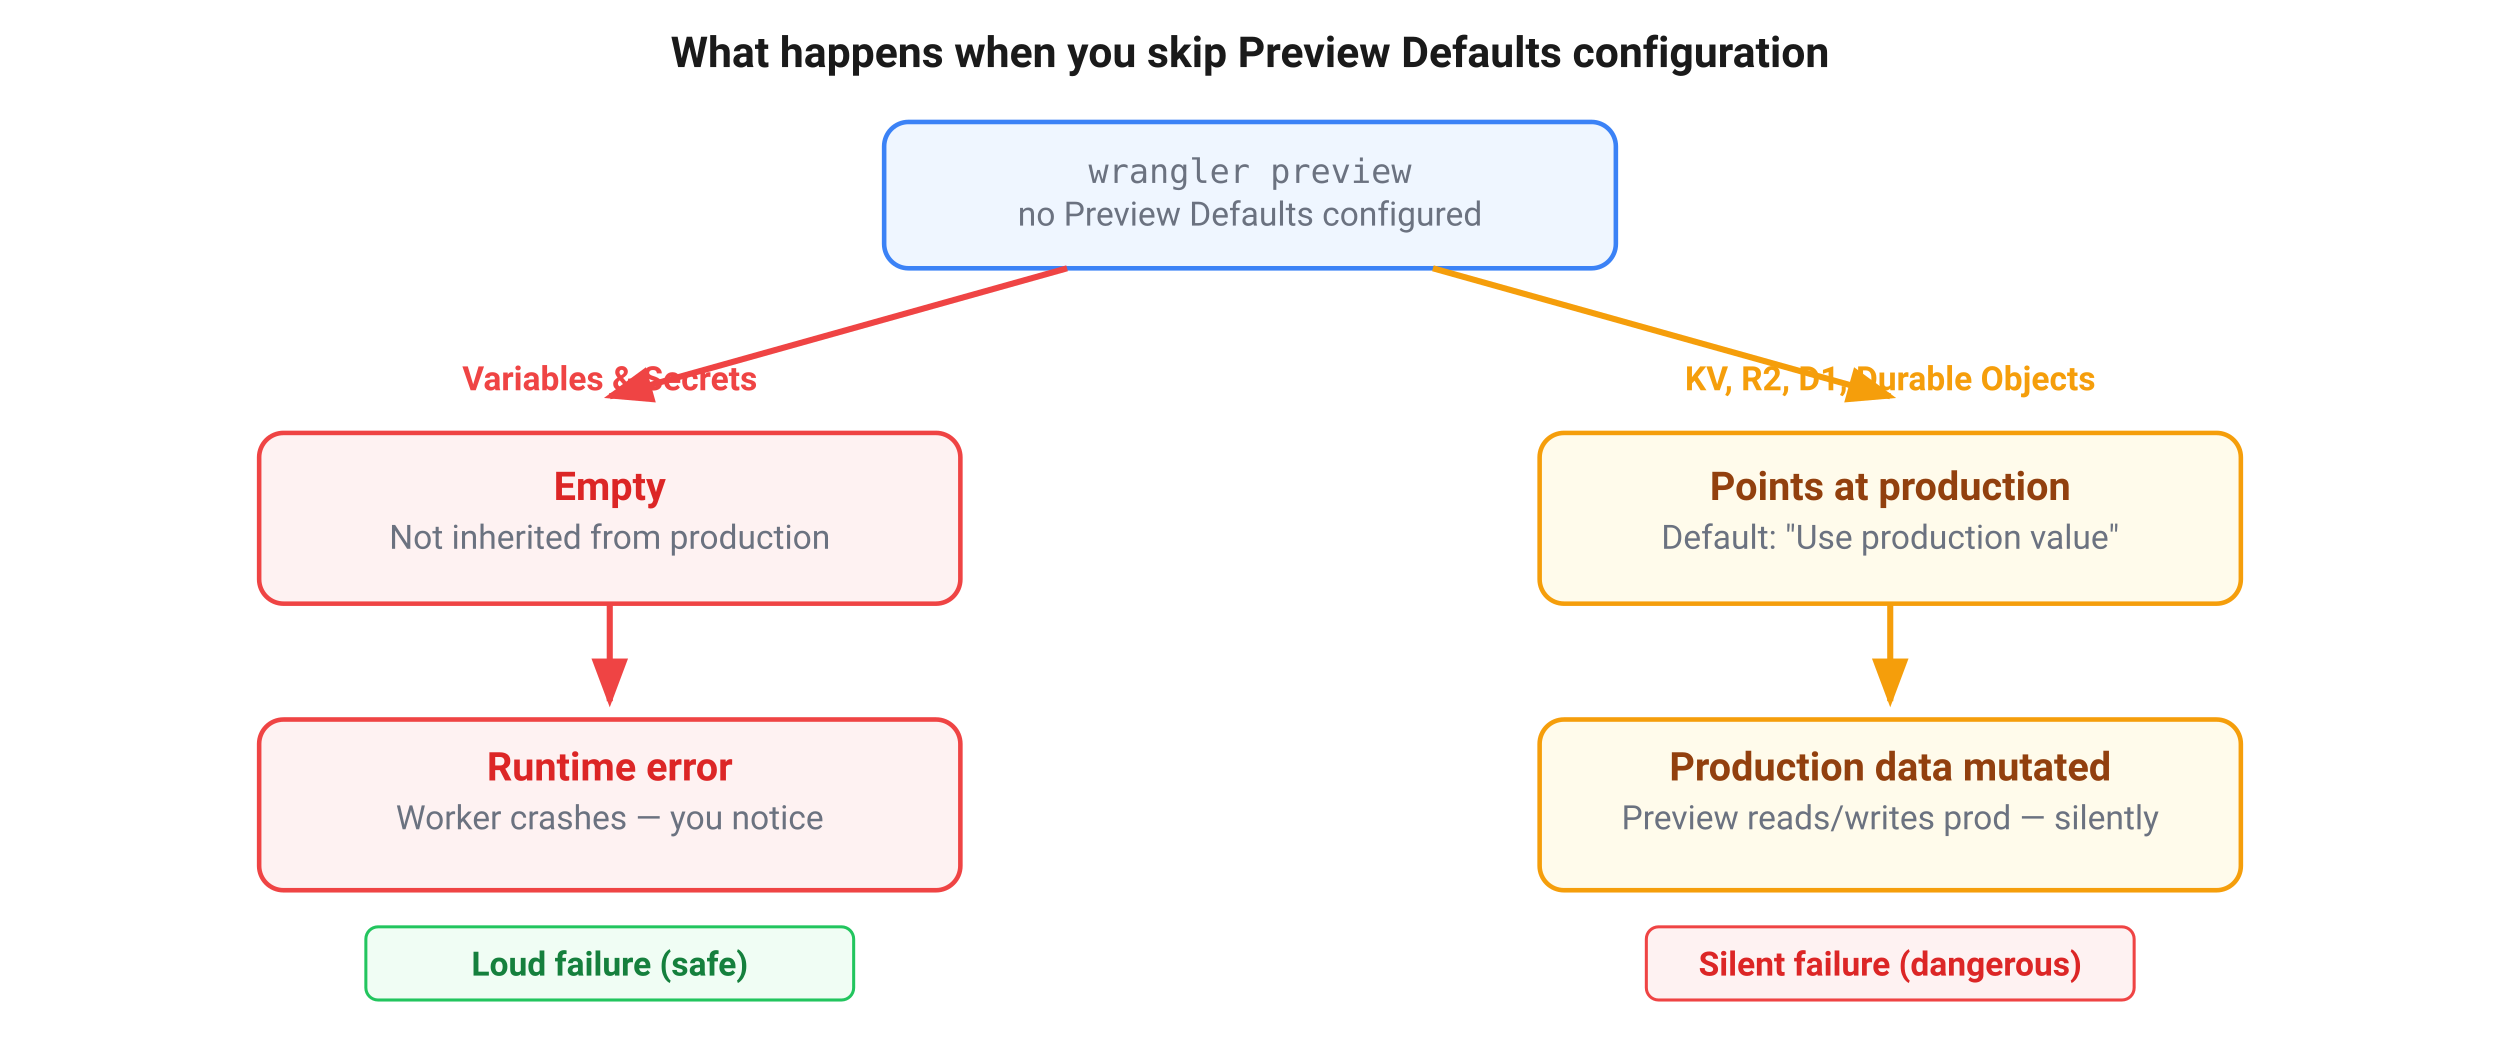
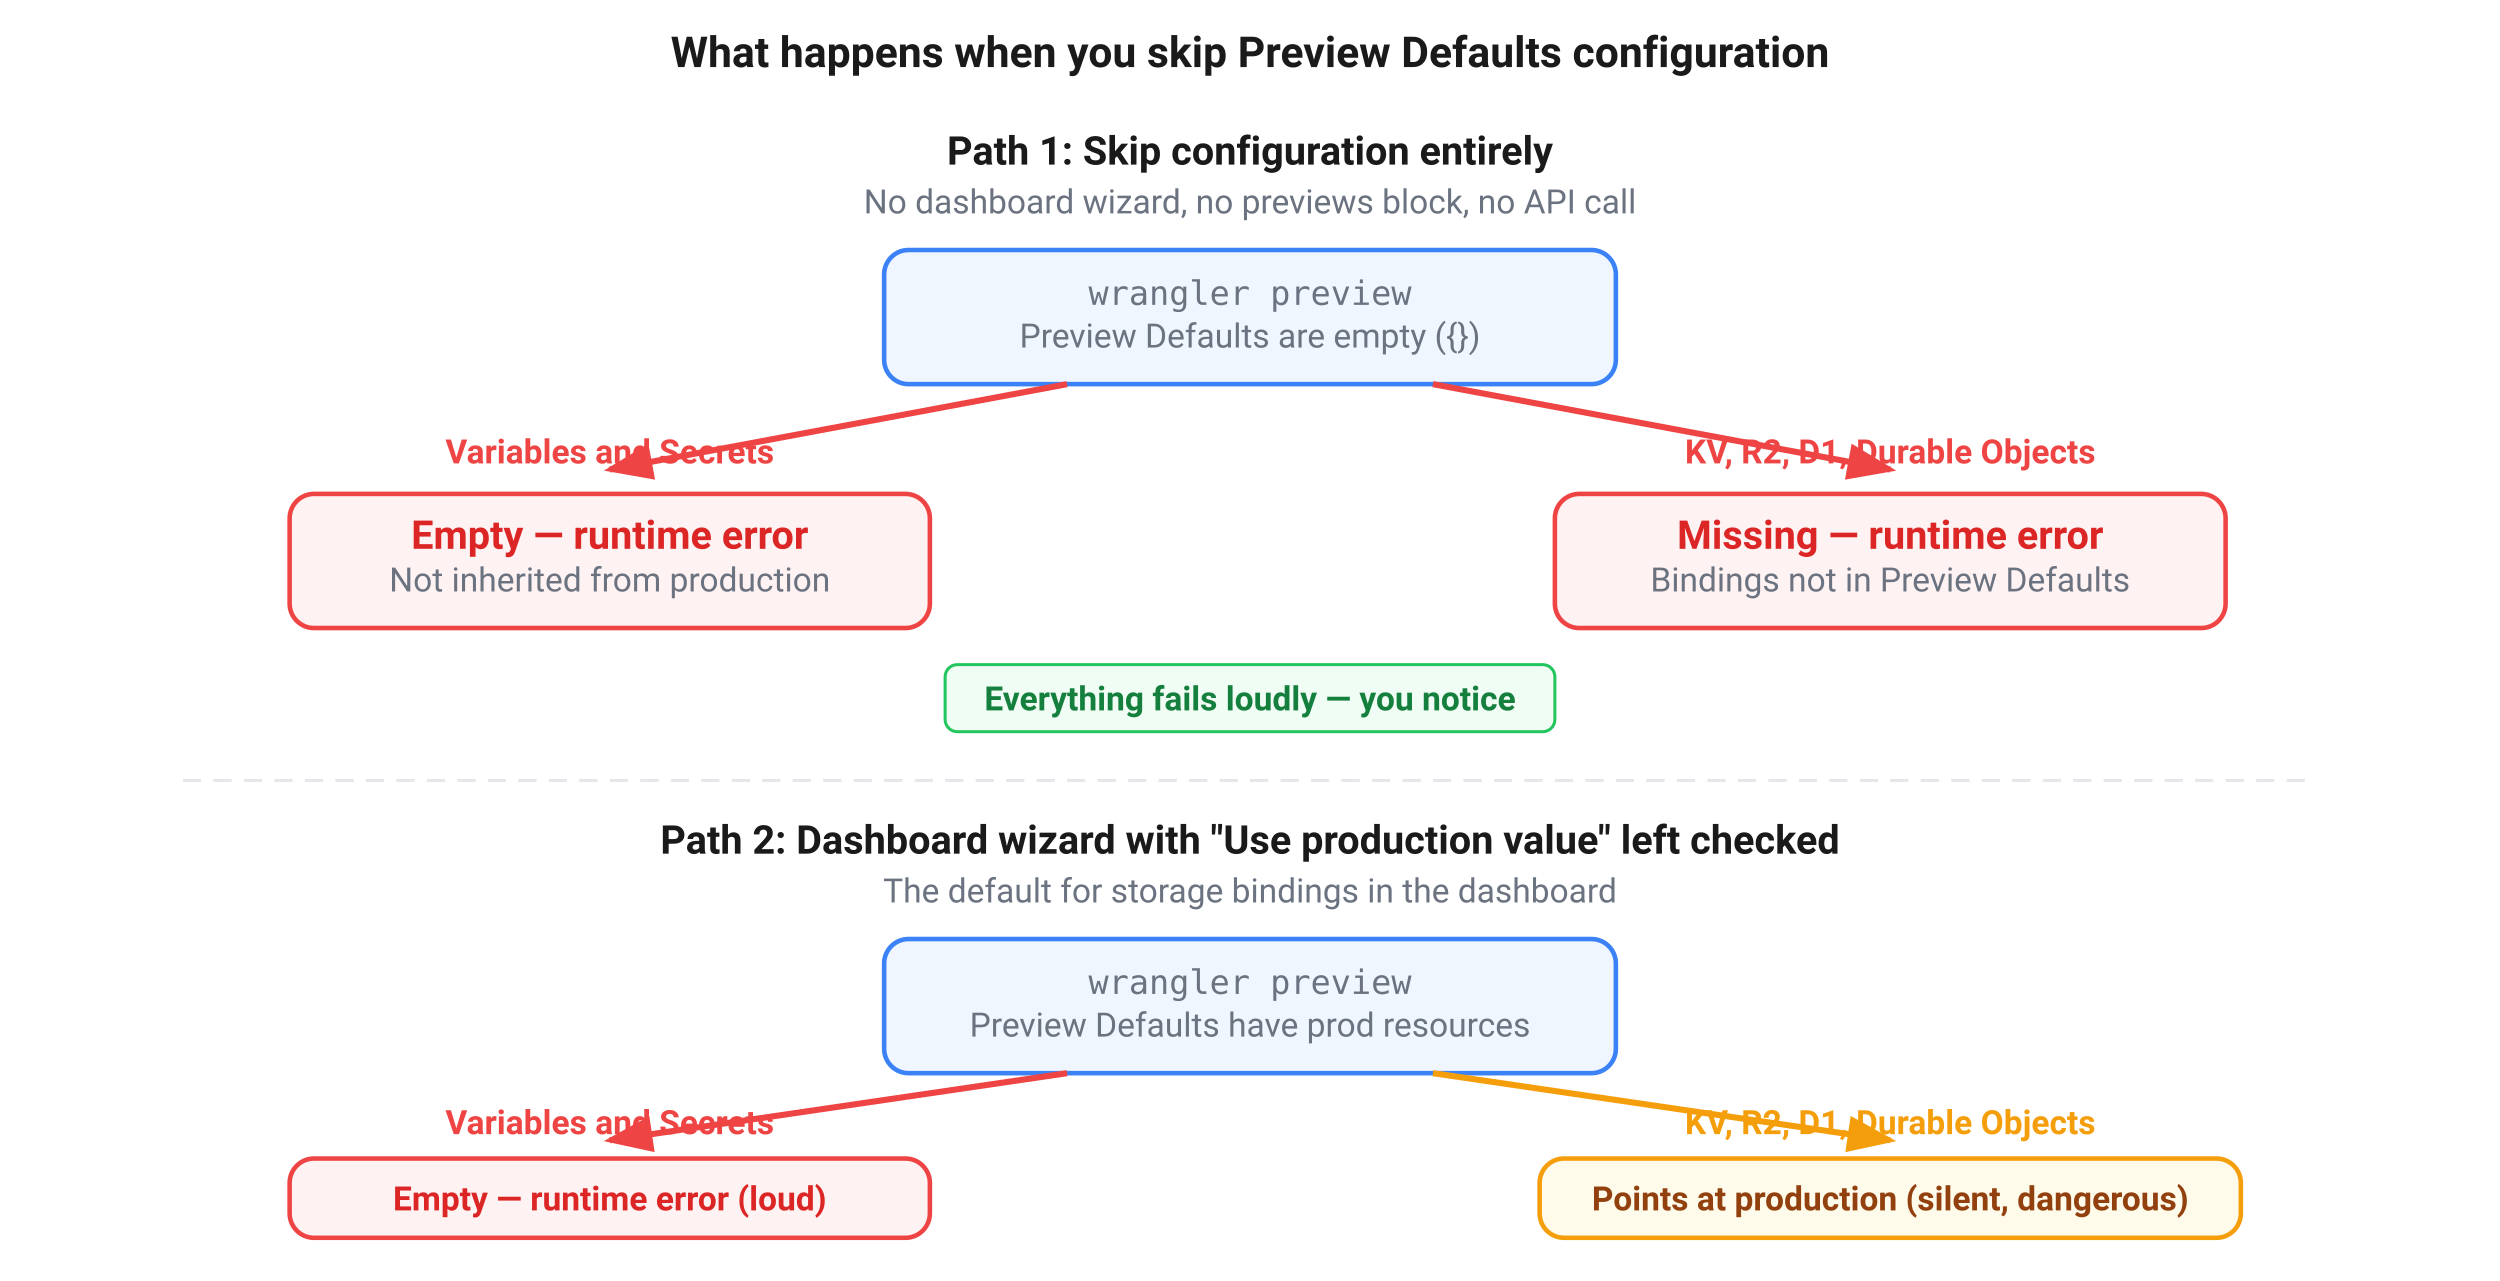
- <svg xmlns="http://www.w3.org/2000/svg" viewBox="0 0 820 340" fill="none">
+ <svg xmlns="http://www.w3.org/2000/svg" viewBox="0 0 820 420" fill="none">
  <style>
    text { font-family: -apple-system, BlinkMacSystemFont, 'Segoe UI', Roboto, sans-serif; }
    .label { font-size: 13px; fill: #1a1a1a; font-weight: 600; }
    .sublabel { font-size: 11px; fill: #6b7280; }
    .cmd { font-size: 11px; fill: #6b7280; font-family: 'SF Mono', 'Fira Code', monospace; }
    .heading { font-size: 14px; fill: #1a1a1a; font-weight: 600; }
    .box { rx: 8; stroke-width: 1.5; }
    .box-preview { fill: #eff6ff; stroke: #3b82f6; }
    .box-bad { fill: #fef2f2; stroke: #ef4444; }
    .box-warn { fill: #fffbeb; stroke: #f59e0b; }
    .box-good { fill: #f0fdf4; stroke: #22c55e; }
    .box-trigger { fill: #f9fafb; stroke: #d1d5db; }
    .arrow { stroke: #9ca3af; stroke-width: 2; fill: none; marker-end: url(#arr); }
    .arrow-red { stroke: #ef4444; stroke-width: 2; fill: none; marker-end: url(#arr-red); }
    .arrow-amber { stroke: #f59e0b; stroke-width: 2; fill: none; marker-end: url(#arr-amber); }
+     .row-label { font-size: 11px; fill: #9ca3af; font-weight: 600; text-transform: uppercase; letter-spacing: 0.05em; }
  </style>
  <defs>
    <marker id="arr" markerWidth="8" markerHeight="6" refX="7" refY="3" orient="auto">
      <polygon points="0 0, 8 3, 0 6" fill="#9ca3af" />
    </marker>
    <marker id="arr-red" markerWidth="8" markerHeight="6" refX="7" refY="3" orient="auto">
      <polygon points="0 0, 8 3, 0 6" fill="#ef4444" />
    </marker>
    <marker id="arr-amber" markerWidth="8" markerHeight="6" refX="7" refY="3" orient="auto">
      <polygon points="0 0, 8 3, 0 6" fill="#f59e0b" />
    </marker>
  </defs>
  <text x="410" y="22" text-anchor="middle" class="heading">What happens when you skip Preview Defaults configuration</text>
-   <rect x="290" y="40" width="240" height="48" class="box box-preview" />
-   <text x="410" y="60" text-anchor="middle" class="cmd">wrangler preview</text>
-   <text x="410" y="74" text-anchor="middle" class="sublabel">no Preview Defaults configured</text>
-   <line x1="350" y1="88" x2="200" y2="130" class="arrow-red" />
-   <line x1="470" y1="88" x2="620" y2="130" class="arrow-amber" />
-   <text x="200" y="128" text-anchor="middle" class="sublabel" style="fill: #ef4444; font-weight: 600;">Variables &amp; Secrets</text>
-   <rect x="85" y="142" width="230" height="56" class="box box-bad" />
-   <text x="200" y="164" text-anchor="middle" class="label" style="fill: #dc2626;">Empty</text>
-   <text x="200" y="180" text-anchor="middle" class="sublabel">Not inherited from production</text>
-   <line x1="200" y1="198" x2="200" y2="230" class="arrow-red" />
-   <rect x="85" y="236" width="230" height="56" class="box box-bad" />
-   <text x="200" y="256" text-anchor="middle" class="label" style="fill: #dc2626;">Runtime error</text>
-   <text x="200" y="272" text-anchor="middle" class="sublabel">Worker crashes — you notice</text>
-   <rect x="120" y="304" width="160" height="24" rx="4" fill="#f0fdf4" stroke="#22c55e" stroke-width="1" />
-   <text x="200" y="320" text-anchor="middle" class="sublabel" style="fill: #15803d; font-weight: 600;">Loud failure (safe)</text>
-   <text x="620" y="128" text-anchor="middle" class="sublabel" style="fill: #f59e0b; font-weight: 600;">KV, R2, D1, Durable Objects</text>
-   <rect x="505" y="142" width="230" height="56" class="box box-warn" />
-   <text x="620" y="164" text-anchor="middle" class="label" style="fill: #92400e;">Points at production</text>
-   <text x="620" y="180" text-anchor="middle" class="sublabel">Default: "Use production value"</text>
-   <line x1="620" y1="198" x2="620" y2="230" class="arrow-amber" />
-   <rect x="505" y="236" width="230" height="56" class="box box-warn" />
-   <text x="620" y="256" text-anchor="middle" class="label" style="fill: #92400e;">Production data mutated</text>
-   <text x="620" y="272" text-anchor="middle" class="sublabel">Preview reads/writes prod — silently</text>
-   <rect x="540" y="304" width="160" height="24" rx="4" fill="#fef2f2" stroke="#ef4444" stroke-width="1" />
-   <text x="620" y="320" text-anchor="middle" class="sublabel" style="fill: #dc2626; font-weight: 600;">Silent failure (dangerous)</text>
+   <text x="410" y="54" text-anchor="middle" class="label">Path 1: Skip configuration entirely</text>
+   <text x="410" y="70" text-anchor="middle" class="sublabel">No dashboard wizard, no previews block, no API call</text>
+   <rect x="290" y="82" width="240" height="44" class="box box-preview" />
+   <text x="410" y="100" text-anchor="middle" class="cmd">wrangler preview</text>
+   <text x="410" y="114" text-anchor="middle" class="sublabel">Preview Defaults are empty ({})</text>
+   <line x1="350" y1="126" x2="200" y2="154" class="arrow-red" />
+   <line x1="470" y1="126" x2="620" y2="154" class="arrow-red" />
+   <text x="200" y="152" text-anchor="middle" class="sublabel" style="fill: #ef4444; font-weight: 600;">Variables and Secrets</text>
+   <rect x="95" y="162" width="210" height="44" class="box box-bad" />
+   <text x="200" y="180" text-anchor="middle" class="label" style="fill: #dc2626;">Empty — runtime error</text>
+   <text x="200" y="194" text-anchor="middle" class="sublabel">Not inherited from production</text>
+   <text x="620" y="152" text-anchor="middle" class="sublabel" style="fill: #ef4444; font-weight: 600;">KV, R2, D1, Durable Objects</text>
+   <rect x="510" y="162" width="220" height="44" class="box box-bad" />
+   <text x="620" y="180" text-anchor="middle" class="label" style="fill: #dc2626;">Missing — runtime error</text>
+   <text x="620" y="194" text-anchor="middle" class="sublabel">Bindings not in Preview Defaults</text>
+   <rect x="310" y="218" width="200" height="22" rx="4" fill="#f0fdf4" stroke="#22c55e" stroke-width="1" />
+   <text x="410" y="233" text-anchor="middle" class="sublabel" style="fill: #15803d; font-weight: 600;">Everything fails loudly — you notice</text>
+   <line x1="60" y1="256" x2="760" y2="256" stroke="#e5e7eb" stroke-width="1" stroke-dasharray="6,4" />
+   <text x="410" y="280" text-anchor="middle" class="label">Path 2: Dashboard wizard with "Use production value" left checked</text>
+   <text x="410" y="296" text-anchor="middle" class="sublabel">The default for storage bindings in the dashboard</text>
+   <rect x="290" y="308" width="240" height="44" class="box box-preview" />
+   <text x="410" y="326" text-anchor="middle" class="cmd">wrangler preview</text>
+   <text x="410" y="340" text-anchor="middle" class="sublabel">Preview Defaults have prod resources</text>
+   <line x1="350" y1="352" x2="200" y2="374" class="arrow-red" />
+   <line x1="470" y1="352" x2="620" y2="374" class="arrow-amber" />
+   <text x="200" y="372" text-anchor="middle" class="sublabel" style="fill: #ef4444; font-weight: 600;">Variables and Secrets</text>
+   <rect x="95" y="380" width="210" height="26" class="box box-bad" />
+   <text x="200" y="397" text-anchor="middle" class="sublabel" style="fill: #dc2626; font-weight: 600;">Empty — runtime error (loud)</text>
+   <text x="620" y="372" text-anchor="middle" class="sublabel" style="fill: #f59e0b; font-weight: 600;">KV, R2, D1, Durable Objects</text>
+   <rect x="505" y="380" width="230" height="26" class="box box-warn" />
+   <text x="620" y="397" text-anchor="middle" class="sublabel" style="fill: #92400e; font-weight: 600;">Points at production (silent, dangerous)</text>
</svg>
